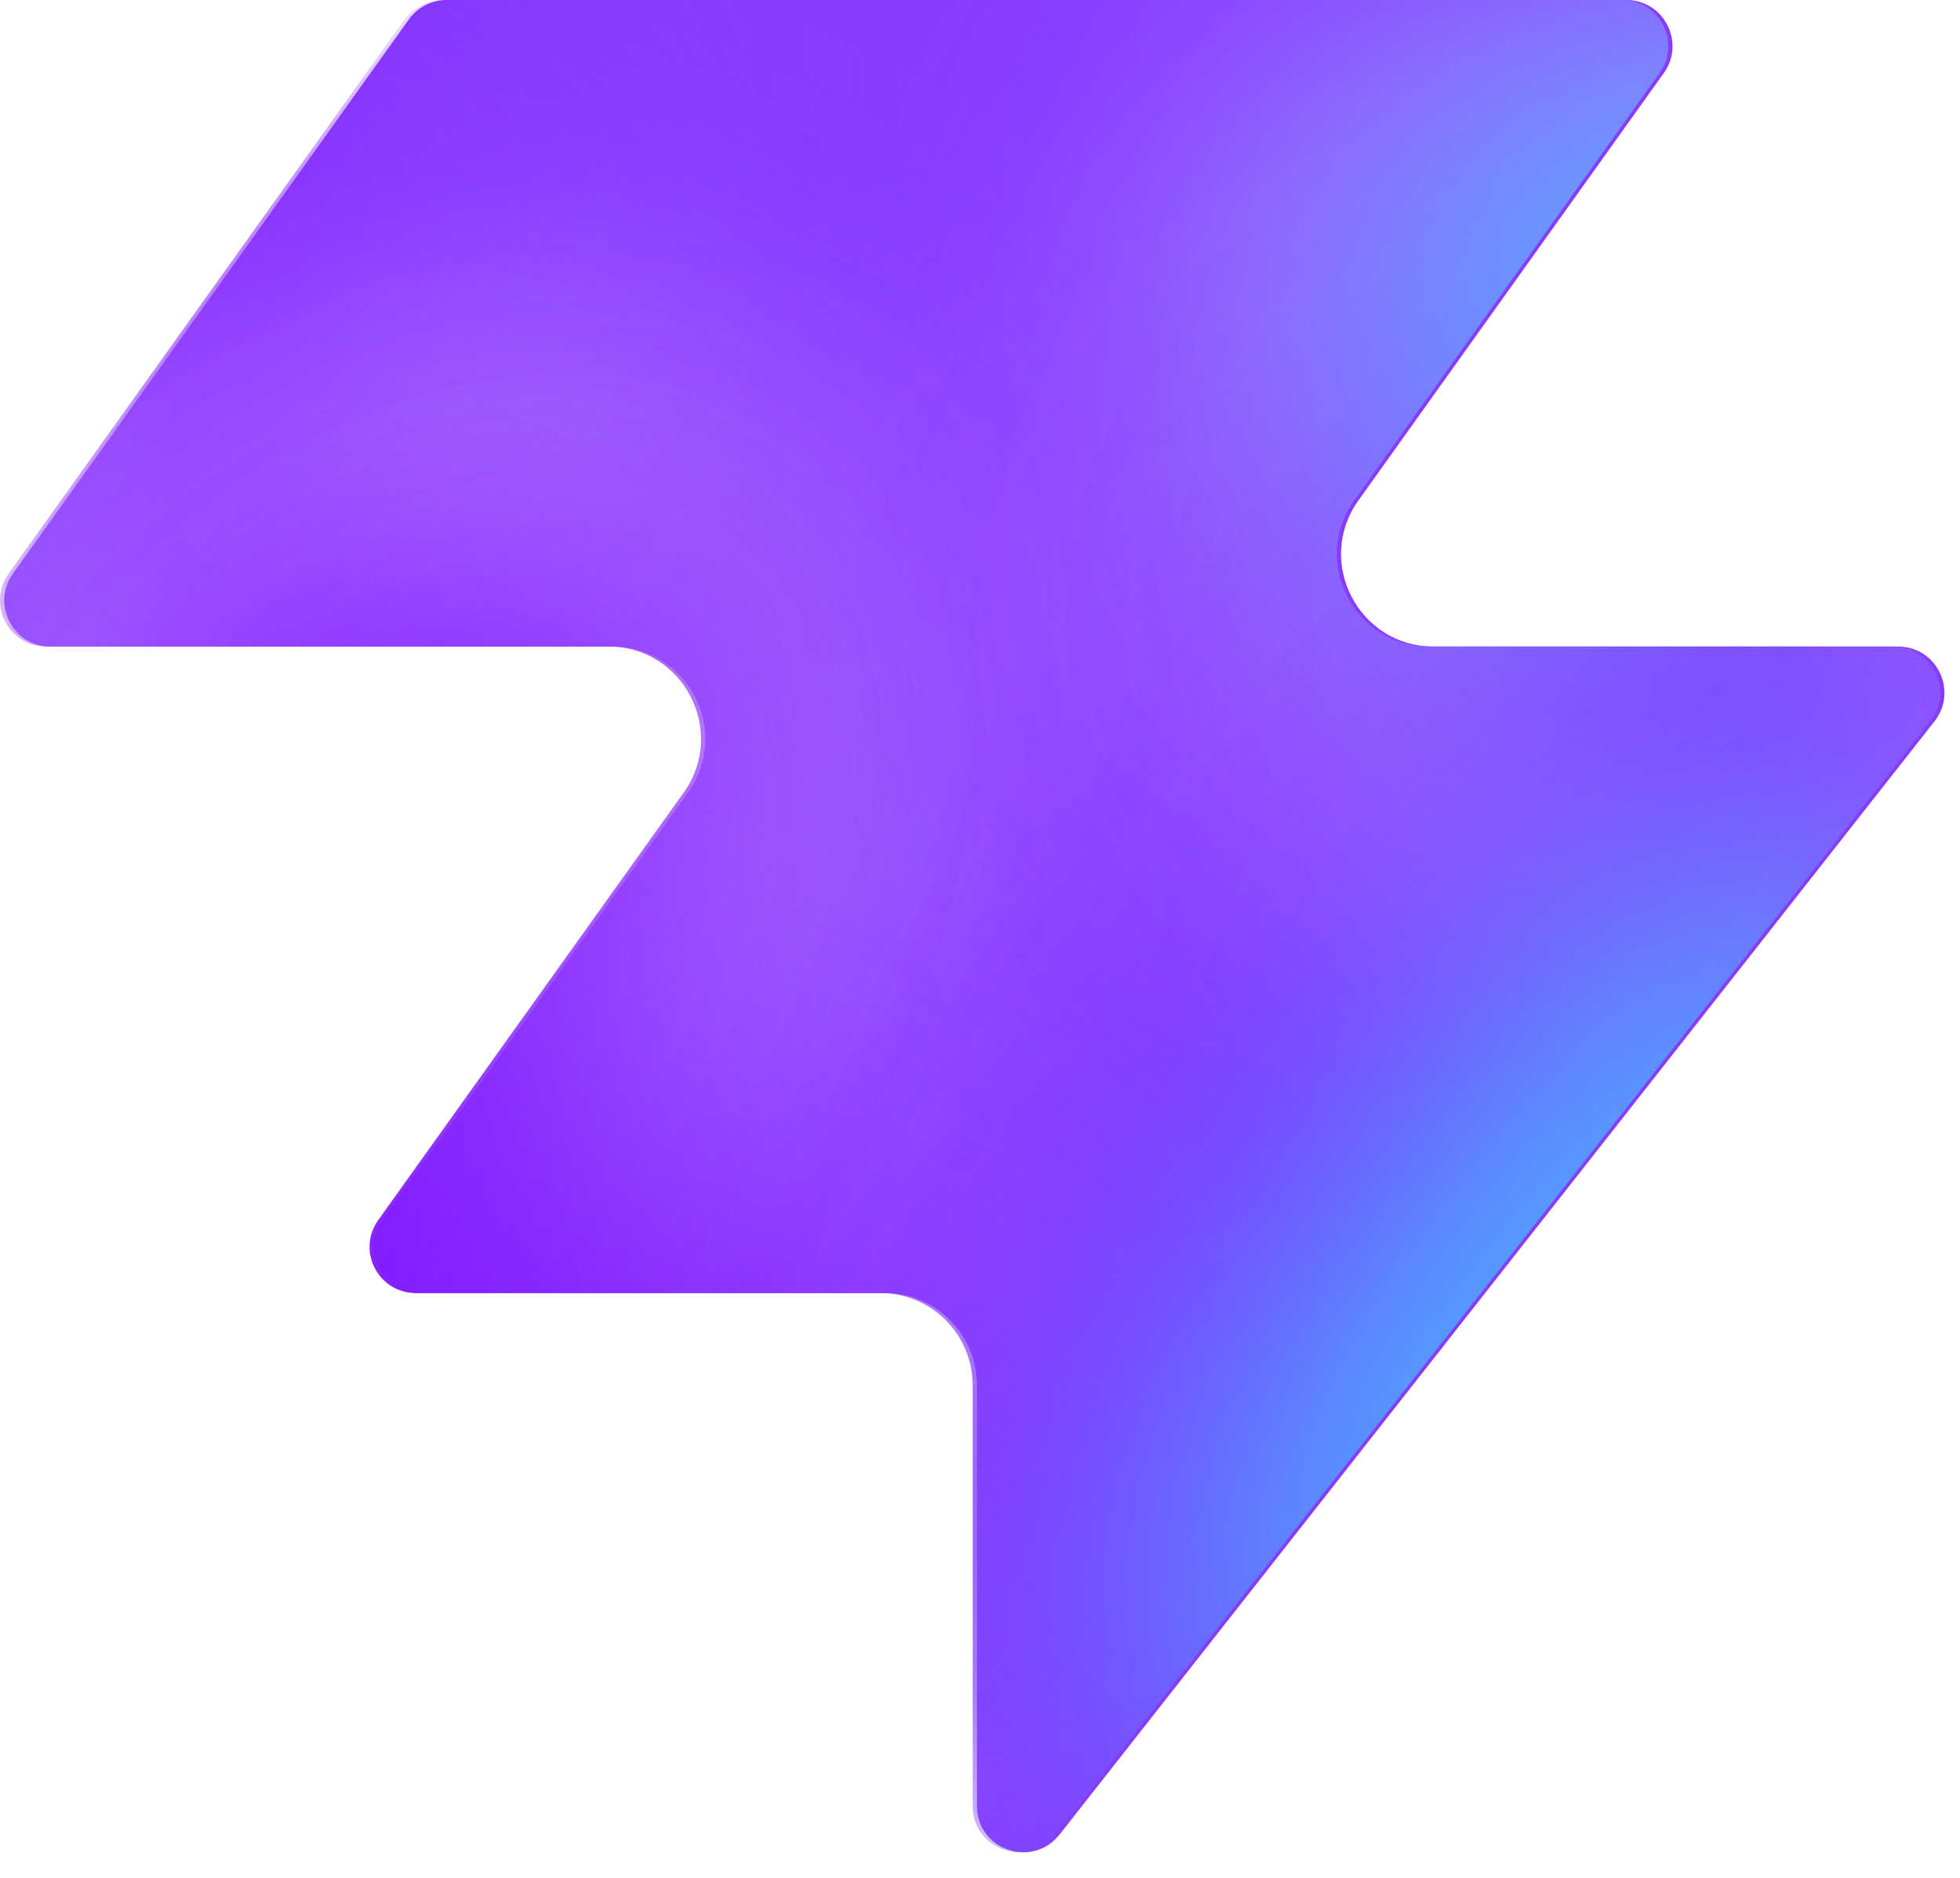
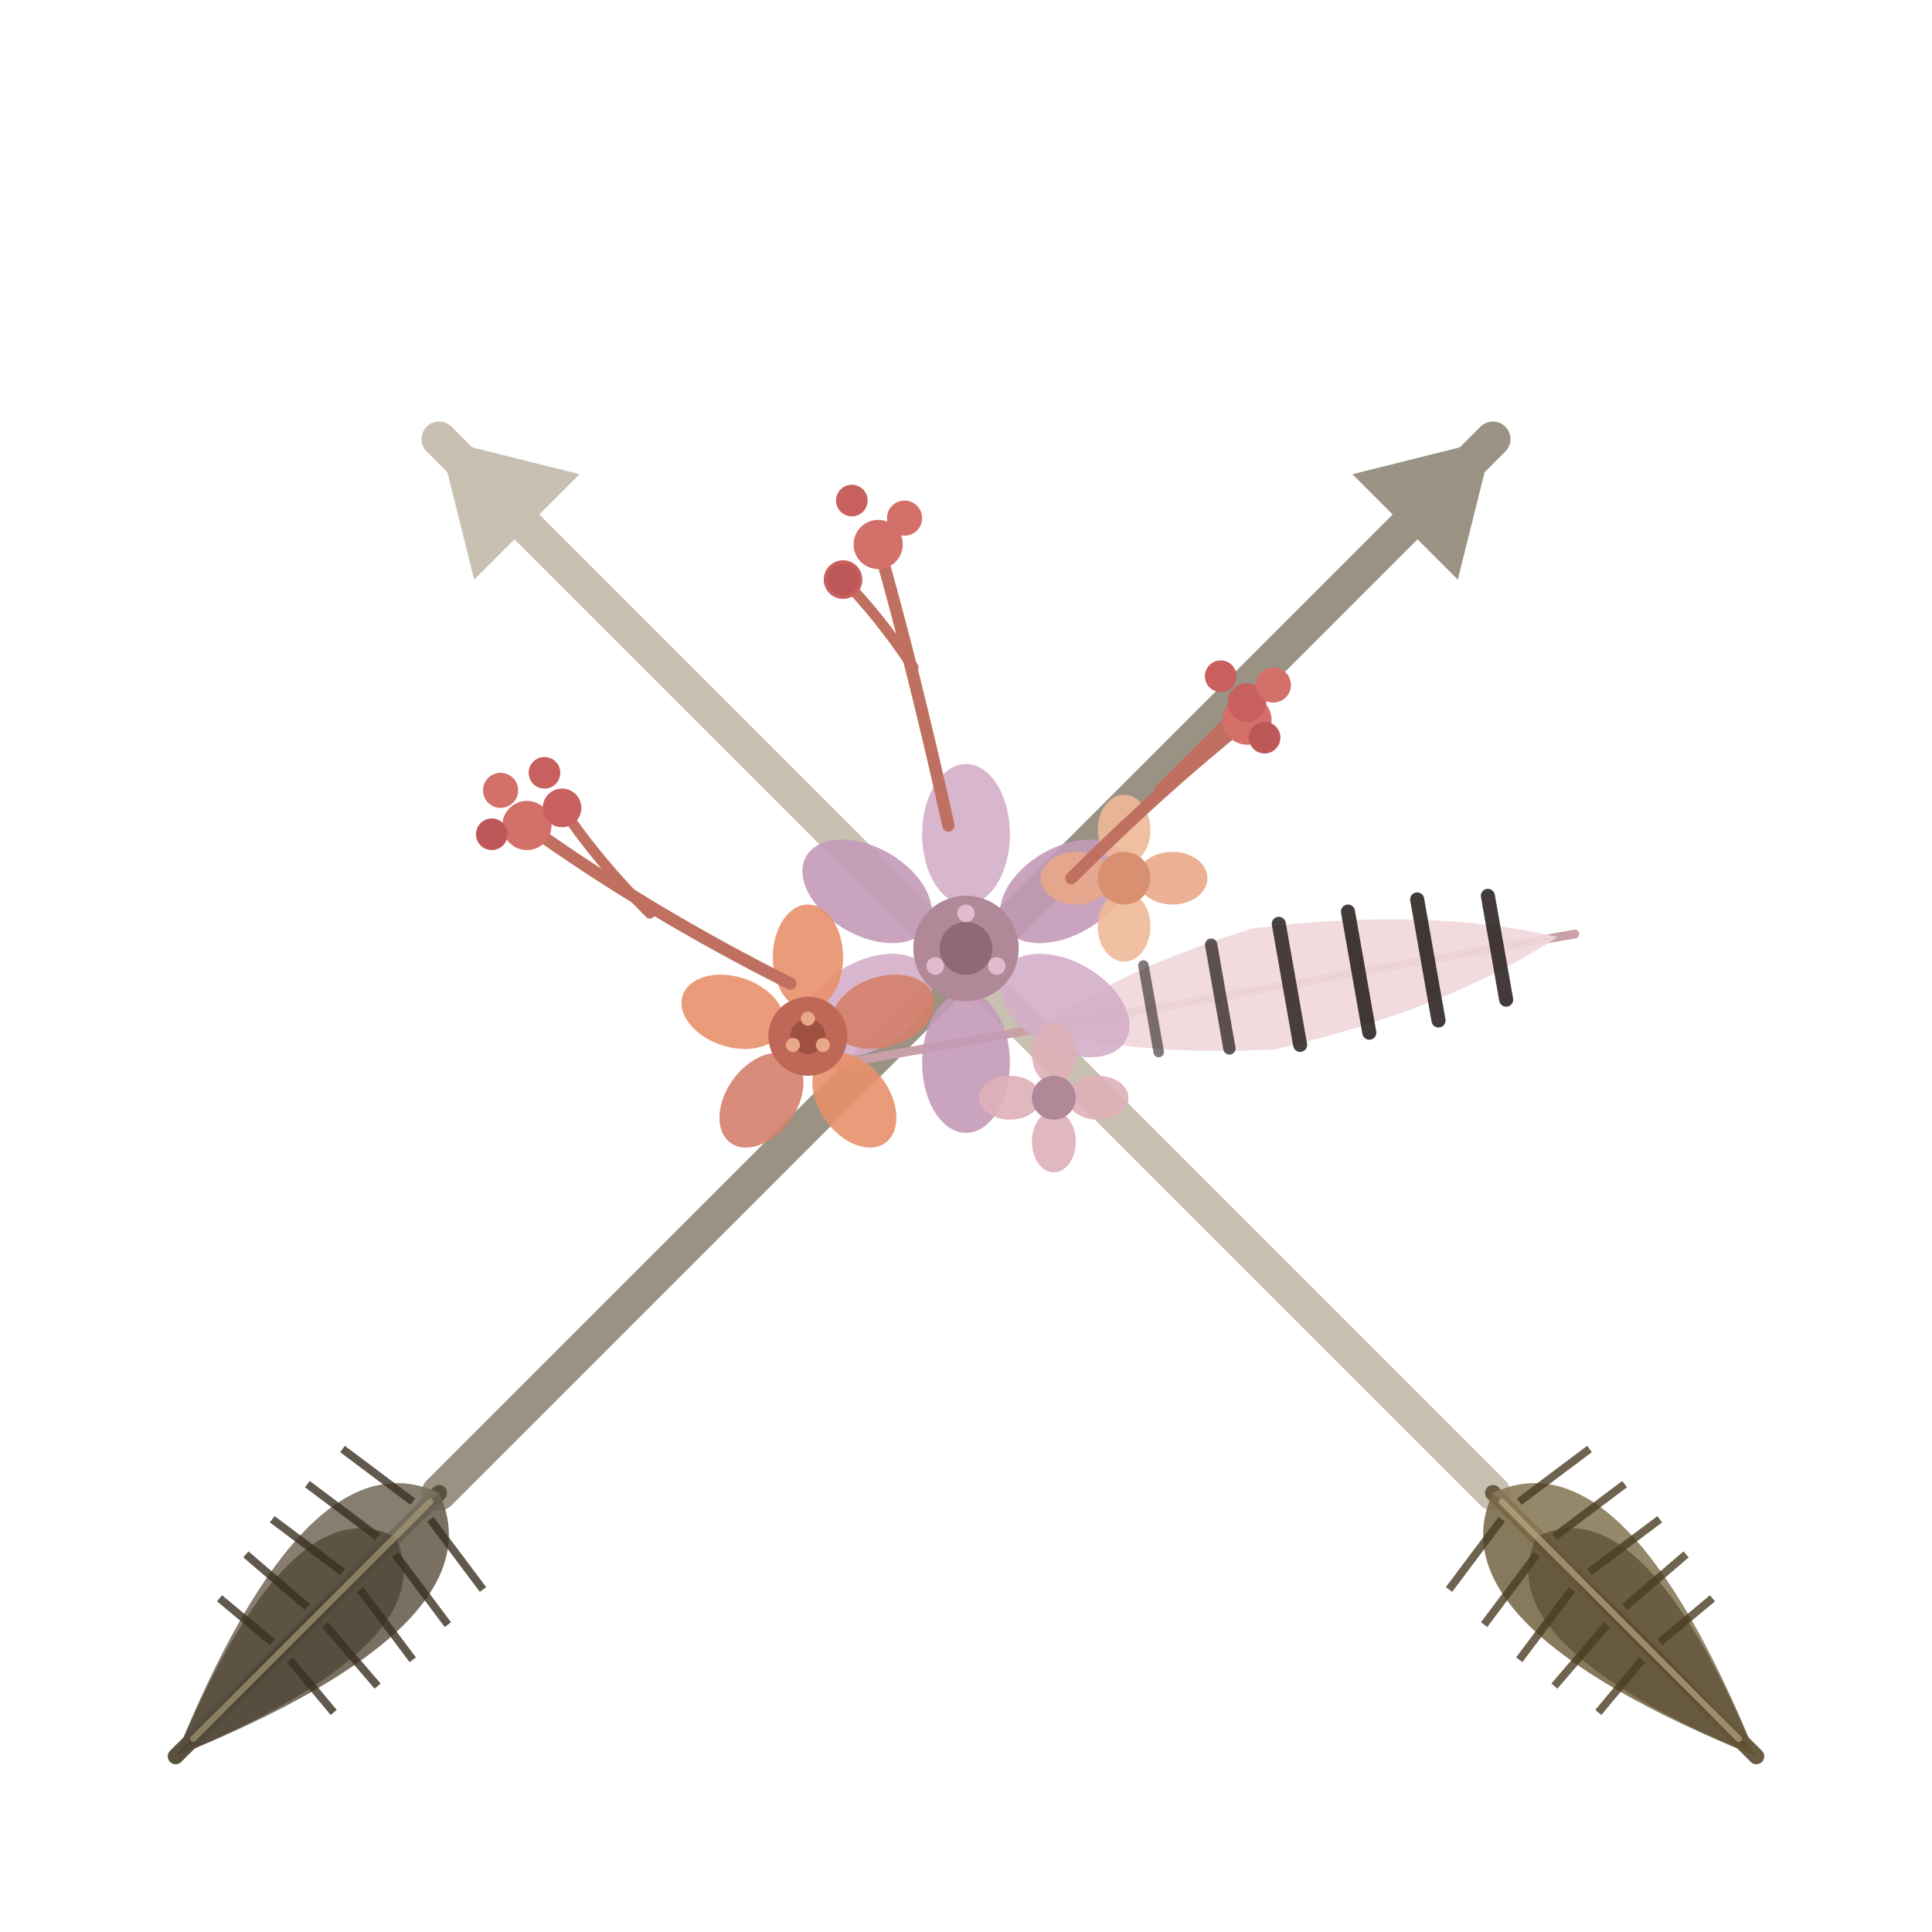
- <svg xmlns="http://www.w3.org/2000/svg" width="48" height="46" fill="none" viewBox="0 0 48 46">
-   <path fill="#863bff" d="M25.946 44.938c-.664.845-2.021.375-2.021-.698V33.937a2.26 2.26 0 0 0-2.262-2.262H10.287c-.92 0-1.456-1.04-.92-1.788l7.48-10.471c1.07-1.497 0-3.578-1.842-3.578H1.237c-.92 0-1.456-1.04-.92-1.788L10.013.474c.214-.297.556-.474.92-.474h28.894c.92 0 1.456 1.04.92 1.788l-7.48 10.471c-1.07 1.498 0 3.579 1.842 3.579h11.377c.943 0 1.473 1.088.89 1.83L25.947 44.94z" style="fill:#863bff;fill:color(display-p3 .525 .23 1);fill-opacity:1" />
-   <mask id="a" width="48" height="46" x="0" y="0" maskUnits="userSpaceOnUse" style="mask-type:alpha">
-     <path fill="#000" d="M25.842 44.938c-.664.844-2.021.375-2.021-.698V33.937a2.26 2.26 0 0 0-2.262-2.262H10.183c-.92 0-1.456-1.04-.92-1.788l7.48-10.471c1.07-1.498 0-3.579-1.842-3.579H1.133c-.92 0-1.456-1.04-.92-1.787L9.91.473c.214-.297.556-.474.92-.474h28.894c.92 0 1.456 1.04.92 1.788l-7.48 10.471c-1.07 1.498 0 3.578 1.842 3.578h11.377c.943 0 1.473 1.088.89 1.832L25.843 44.94z" style="fill:#000;fill-opacity:1" />
-   </mask>
-   <g mask="url(#a)">
-     <g filter="url(#b)">
-       <ellipse cx="5.508" cy="14.704" fill="#ede6ff" rx="5.508" ry="14.704" style="fill:#ede6ff;fill:color(display-p3 .927 .903 1);fill-opacity:1" transform="matrix(.00324 1 1 -.00324 -4.47 31.516)" />
-     </g>
-     <g filter="url(#c)">
-       <ellipse cx="10.399" cy="29.851" fill="#ede6ff" rx="10.399" ry="29.851" style="fill:#ede6ff;fill:color(display-p3 .927 .903 1);fill-opacity:1" transform="matrix(.00324 1 1 -.00324 -39.328 7.883)" />
-     </g>
-     <g filter="url(#d)">
-       <ellipse cx="5.508" cy="30.487" fill="#7e14ff" rx="5.508" ry="30.487" style="fill:#7e14ff;fill:color(display-p3 .492 .077 1);fill-opacity:1" transform="rotate(89.814 -25.913 -14.639)scale(1 -1)" />
-     </g>
-     <g filter="url(#e)">
-       <ellipse cx="5.508" cy="30.599" fill="#7e14ff" rx="5.508" ry="30.599" style="fill:#7e14ff;fill:color(display-p3 .492 .077 1);fill-opacity:1" transform="rotate(89.814 -32.644 -3.334)scale(1 -1)" />
-     </g>
-     <g filter="url(#f)">
-       <ellipse cx="5.508" cy="30.599" fill="#7e14ff" rx="5.508" ry="30.599" style="fill:#7e14ff;fill:color(display-p3 .492 .077 1);fill-opacity:1" transform="matrix(.00324 1 1 -.00324 -34.34 30.47)" />
-     </g>
-     <g filter="url(#g)">
-       <ellipse cx="14.072" cy="22.078" fill="#ede6ff" rx="14.072" ry="22.078" style="fill:#ede6ff;fill:color(display-p3 .927 .903 1);fill-opacity:1" transform="rotate(93.35 24.506 48.493)scale(-1 1)" />
-     </g>
-     <g filter="url(#h)">
-       <ellipse cx="3.47" cy="21.501" fill="#7e14ff" rx="3.47" ry="21.501" style="fill:#7e14ff;fill:color(display-p3 .492 .077 1);fill-opacity:1" transform="rotate(89.009 28.708 47.59)scale(-1 1)" />
-     </g>
-     <g filter="url(#i)">
-       <ellipse cx="3.47" cy="21.501" fill="#7e14ff" rx="3.47" ry="21.501" style="fill:#7e14ff;fill:color(display-p3 .492 .077 1);fill-opacity:1" transform="rotate(89.009 28.708 47.59)scale(-1 1)" />
-     </g>
-     <g filter="url(#j)">
-       <ellipse cx=".387" cy="8.972" fill="#7e14ff" rx="4.407" ry="29.108" style="fill:#7e14ff;fill:color(display-p3 .492 .077 1);fill-opacity:1" transform="rotate(39.51 .387 8.972)" />
-     </g>
-     <g filter="url(#k)">
-       <ellipse cx="47.523" cy="-6.092" fill="#7e14ff" rx="4.407" ry="29.108" style="fill:#7e14ff;fill:color(display-p3 .492 .077 1);fill-opacity:1" transform="rotate(37.892 47.523 -6.092)" />
-     </g>
-     <g filter="url(#l)">
-       <ellipse cx="41.412" cy="6.333" fill="#47bfff" rx="5.971" ry="9.665" style="fill:#47bfff;fill:color(display-p3 .28 .748 1);fill-opacity:1" transform="rotate(37.892 41.412 6.333)" />
-     </g>
-     <g filter="url(#m)">
-       <ellipse cx="-1.879" cy="38.332" fill="#7e14ff" rx="4.407" ry="29.108" style="fill:#7e14ff;fill:color(display-p3 .492 .077 1);fill-opacity:1" transform="rotate(37.892 -1.88 38.332)" />
-     </g>
-     <g filter="url(#n)">
-       <ellipse cx="-1.879" cy="38.332" fill="#7e14ff" rx="4.407" ry="29.108" style="fill:#7e14ff;fill:color(display-p3 .492 .077 1);fill-opacity:1" transform="rotate(37.892 -1.88 38.332)" />
-     </g>
-     <g filter="url(#o)">
-       <ellipse cx="35.651" cy="29.907" fill="#7e14ff" rx="4.407" ry="29.108" style="fill:#7e14ff;fill:color(display-p3 .492 .077 1);fill-opacity:1" transform="rotate(37.892 35.651 29.907)" />
-     </g>
-     <g filter="url(#p)">
-       <ellipse cx="38.418" cy="32.4" fill="#47bfff" rx="5.971" ry="15.297" style="fill:#47bfff;fill:color(display-p3 .28 .748 1);fill-opacity:1" transform="rotate(37.892 38.418 32.4)" />
-     </g>
+ <svg xmlns="http://www.w3.org/2000/svg" class="nav-logo-icon" viewBox="0 0 220 220" fill="none">
+   <line x1="50" y1="50" x2="170" y2="170" stroke="#c8c0b0" stroke-width="4" stroke-linecap="round" />
+   <polygon points="50,50 66,54 54,66" fill="#c8c0b0" />
+   <line x1="170" y1="170" x2="200" y2="200" stroke="#6a5c42" stroke-width="1.8" stroke-linecap="round" />
+   <path d="M170,170 Q185,163 200,200 Q183,185 170,170Z" fill="#8a7a5a" opacity="0.9" />
+   <path d="M170,170 Q163,185 200,200 Q185,183 170,170Z" fill="#7a6a4a" opacity="0.9" />
+   <path d="M175,175 Q187,169 200,200 Q186,188 175,175Z" fill="#5a4c30" opacity="0.7" />
+   <path d="M175,175 Q169,187 200,200 Q188,186 175,175Z" fill="#5a4c30" opacity="0.7" />
+   <line x1="173" y1="171" x2="181" y2="165" stroke="#4a3c22" stroke-width="0.9" opacity="0.8" />
+   <line x1="177" y1="175" x2="185" y2="169" stroke="#4a3c22" stroke-width="0.9" opacity="0.8" />
+   <line x1="181" y1="179" x2="189" y2="173" stroke="#4a3c22" stroke-width="0.9" opacity="0.8" />
+   <line x1="185" y1="183" x2="192" y2="177" stroke="#4a3c22" stroke-width="0.9" opacity="0.8" />
+   <line x1="189" y1="187" x2="195" y2="182" stroke="#4a3c22" stroke-width="0.9" opacity="0.8" />
+   <line x1="171" y1="173" x2="165" y2="181" stroke="#4a3c22" stroke-width="0.9" opacity="0.8" />
+   <line x1="175" y1="177" x2="169" y2="185" stroke="#4a3c22" stroke-width="0.9" opacity="0.8" />
+   <line x1="179" y1="181" x2="173" y2="189" stroke="#4a3c22" stroke-width="0.9" opacity="0.8" />
+   <line x1="183" y1="185" x2="177" y2="192" stroke="#4a3c22" stroke-width="0.9" opacity="0.8" />
+   <line x1="187" y1="189" x2="182" y2="195" stroke="#4a3c22" stroke-width="0.9" opacity="0.8" />
+   <line x1="171" y1="171" x2="198" y2="198" stroke="#c8b890" stroke-width="0.7" opacity="0.6" stroke-linecap="round" />
+   <line x1="170" y1="50" x2="50" y2="170" stroke="#9a9282" stroke-width="4" stroke-linecap="round" />
+   <polygon points="170,50 154,54 166,66" fill="#9a9282" />
+   <line x1="50" y1="170" x2="20" y2="200" stroke="#5a5040" stroke-width="1.8" stroke-linecap="round" />
+   <path d="M50,170 Q35,163 20,200 Q37,185 50,170Z" fill="#7a7060" opacity="0.9" />
+   <path d="M50,170 Q57,185 20,200 Q35,183 50,170Z" fill="#6a6050" opacity="0.9" />
+   <path d="M45,175 Q33,169 20,200 Q34,188 45,175Z" fill="#4a4030" opacity="0.7" />
+   <path d="M45,175 Q51,187 20,200 Q32,186 45,175Z" fill="#4a4030" opacity="0.7" />
+   <line x1="47" y1="171" x2="39" y2="165" stroke="#3a3020" stroke-width="0.9" opacity="0.8" />
+   <line x1="43" y1="175" x2="35" y2="169" stroke="#3a3020" stroke-width="0.9" opacity="0.8" />
+   <line x1="39" y1="179" x2="31" y2="173" stroke="#3a3020" stroke-width="0.9" opacity="0.8" />
+   <line x1="35" y1="183" x2="28" y2="177" stroke="#3a3020" stroke-width="0.9" opacity="0.8" />
+   <line x1="31" y1="187" x2="25" y2="182" stroke="#3a3020" stroke-width="0.9" opacity="0.8" />
+   <line x1="49" y1="173" x2="55" y2="181" stroke="#3a3020" stroke-width="0.9" opacity="0.8" />
+   <line x1="45" y1="177" x2="51" y2="185" stroke="#3a3020" stroke-width="0.9" opacity="0.8" />
+   <line x1="41" y1="181" x2="47" y2="189" stroke="#3a3020" stroke-width="0.9" opacity="0.8" />
+   <line x1="37" y1="185" x2="43" y2="192" stroke="#3a3020" stroke-width="0.9" opacity="0.8" />
+   <line x1="33" y1="189" x2="38" y2="195" stroke="#3a3020" stroke-width="0.9" opacity="0.8" />
+   <line x1="49" y1="171" x2="22" y2="198" stroke="#b0a880" stroke-width="0.7" opacity="0.6" stroke-linecap="round" />
+   <g transform="translate(136,114) rotate(170)">
+     <line x1="-44" y1="0" x2="44" y2="0" stroke="#c8a0a8" stroke-width="1" stroke-linecap="round" />
+     <path d="M-42,0 Q-28,-6 -8,-7 Q8,-5 18,0Z" fill="#f0d8dc" opacity="0.92" />
+     <path d="M-42,0 Q-28,6 -8,7 Q8,5 18,0Z" fill="#f0d8dc" opacity="0.92" />
+     <line x1="-35" y1="-6" x2="-35" y2="6" stroke="#2a2020" stroke-width="1.6" opacity="0.88" stroke-linecap="round" />
+     <line x1="-27" y1="-7" x2="-27" y2="7" stroke="#2a2020" stroke-width="1.6" opacity="0.88" stroke-linecap="round" />
+     <line x1="-19" y1="-7" x2="-19" y2="7" stroke="#2a2020" stroke-width="1.6" opacity="0.88" stroke-linecap="round" />
+     <line x1="-11" y1="-7" x2="-11" y2="7" stroke="#2a2020" stroke-width="1.6" opacity="0.85" stroke-linecap="round" />
+     <line x1="-3" y1="-6" x2="-3" y2="6" stroke="#2a2020" stroke-width="1.4" opacity="0.75" stroke-linecap="round" />
+     <line x1="5" y1="-5" x2="5" y2="5" stroke="#2a2020" stroke-width="1.2" opacity="0.6" stroke-linecap="round" />
  </g>
-   <defs>
-     <filter id="b" width="60.045" height="41.654" x="-19.77" y="16.149" color-interpolation-filters="sRGB" filterUnits="userSpaceOnUse">
-       <feFlood flood-opacity="0" result="BackgroundImageFix" />
-       <feBlend in="SourceGraphic" in2="BackgroundImageFix" result="shape" />
-       <feGaussianBlur result="effect1_foregroundBlur_2002_17158" stdDeviation="7.659" />
-     </filter>
-     <filter id="c" width="90.34" height="51.437" x="-54.613" y="-7.533" color-interpolation-filters="sRGB" filterUnits="userSpaceOnUse">
-       <feFlood flood-opacity="0" result="BackgroundImageFix" />
-       <feBlend in="SourceGraphic" in2="BackgroundImageFix" result="shape" />
-       <feGaussianBlur result="effect1_foregroundBlur_2002_17158" stdDeviation="7.659" />
-     </filter>
-     <filter id="d" width="79.355" height="29.4" x="-49.64" y="2.03" color-interpolation-filters="sRGB" filterUnits="userSpaceOnUse">
-       <feFlood flood-opacity="0" result="BackgroundImageFix" />
-       <feBlend in="SourceGraphic" in2="BackgroundImageFix" result="shape" />
-       <feGaussianBlur result="effect1_foregroundBlur_2002_17158" stdDeviation="4.596" />
-     </filter>
-     <filter id="e" width="79.579" height="29.4" x="-45.045" y="20.029" color-interpolation-filters="sRGB" filterUnits="userSpaceOnUse">
-       <feFlood flood-opacity="0" result="BackgroundImageFix" />
-       <feBlend in="SourceGraphic" in2="BackgroundImageFix" result="shape" />
-       <feGaussianBlur result="effect1_foregroundBlur_2002_17158" stdDeviation="4.596" />
-     </filter>
-     <filter id="f" width="79.579" height="29.4" x="-43.513" y="21.178" color-interpolation-filters="sRGB" filterUnits="userSpaceOnUse">
-       <feFlood flood-opacity="0" result="BackgroundImageFix" />
-       <feBlend in="SourceGraphic" in2="BackgroundImageFix" result="shape" />
-       <feGaussianBlur result="effect1_foregroundBlur_2002_17158" stdDeviation="4.596" />
-     </filter>
-     <filter id="g" width="74.749" height="58.852" x="15.756" y="-17.901" color-interpolation-filters="sRGB" filterUnits="userSpaceOnUse">
-       <feFlood flood-opacity="0" result="BackgroundImageFix" />
-       <feBlend in="SourceGraphic" in2="BackgroundImageFix" result="shape" />
-       <feGaussianBlur result="effect1_foregroundBlur_2002_17158" stdDeviation="7.659" />
-     </filter>
-     <filter id="h" width="61.377" height="25.362" x="23.548" y="2.284" color-interpolation-filters="sRGB" filterUnits="userSpaceOnUse">
-       <feFlood flood-opacity="0" result="BackgroundImageFix" />
-       <feBlend in="SourceGraphic" in2="BackgroundImageFix" result="shape" />
-       <feGaussianBlur result="effect1_foregroundBlur_2002_17158" stdDeviation="4.596" />
-     </filter>
-     <filter id="i" width="61.377" height="25.362" x="23.548" y="2.284" color-interpolation-filters="sRGB" filterUnits="userSpaceOnUse">
-       <feFlood flood-opacity="0" result="BackgroundImageFix" />
-       <feBlend in="SourceGraphic" in2="BackgroundImageFix" result="shape" />
-       <feGaussianBlur result="effect1_foregroundBlur_2002_17158" stdDeviation="4.596" />
-     </filter>
-     <filter id="j" width="56.045" height="63.649" x="-27.636" y="-22.853" color-interpolation-filters="sRGB" filterUnits="userSpaceOnUse">
-       <feFlood flood-opacity="0" result="BackgroundImageFix" />
-       <feBlend in="SourceGraphic" in2="BackgroundImageFix" result="shape" />
-       <feGaussianBlur result="effect1_foregroundBlur_2002_17158" stdDeviation="4.596" />
-     </filter>
-     <filter id="k" width="54.814" height="64.646" x="20.116" y="-38.415" color-interpolation-filters="sRGB" filterUnits="userSpaceOnUse">
-       <feFlood flood-opacity="0" result="BackgroundImageFix" />
-       <feBlend in="SourceGraphic" in2="BackgroundImageFix" result="shape" />
-       <feGaussianBlur result="effect1_foregroundBlur_2002_17158" stdDeviation="4.596" />
-     </filter>
-     <filter id="l" width="33.541" height="35.313" x="24.641" y="-11.323" color-interpolation-filters="sRGB" filterUnits="userSpaceOnUse">
-       <feFlood flood-opacity="0" result="BackgroundImageFix" />
-       <feBlend in="SourceGraphic" in2="BackgroundImageFix" result="shape" />
-       <feGaussianBlur result="effect1_foregroundBlur_2002_17158" stdDeviation="4.596" />
-     </filter>
-     <filter id="m" width="54.814" height="64.646" x="-29.286" y="6.009" color-interpolation-filters="sRGB" filterUnits="userSpaceOnUse">
-       <feFlood flood-opacity="0" result="BackgroundImageFix" />
-       <feBlend in="SourceGraphic" in2="BackgroundImageFix" result="shape" />
-       <feGaussianBlur result="effect1_foregroundBlur_2002_17158" stdDeviation="4.596" />
-     </filter>
-     <filter id="n" width="54.814" height="64.646" x="-29.286" y="6.009" color-interpolation-filters="sRGB" filterUnits="userSpaceOnUse">
-       <feFlood flood-opacity="0" result="BackgroundImageFix" />
-       <feBlend in="SourceGraphic" in2="BackgroundImageFix" result="shape" />
-       <feGaussianBlur result="effect1_foregroundBlur_2002_17158" stdDeviation="4.596" />
-     </filter>
-     <filter id="o" width="54.814" height="64.646" x="8.244" y="-2.416" color-interpolation-filters="sRGB" filterUnits="userSpaceOnUse">
-       <feFlood flood-opacity="0" result="BackgroundImageFix" />
-       <feBlend in="SourceGraphic" in2="BackgroundImageFix" result="shape" />
-       <feGaussianBlur result="effect1_foregroundBlur_2002_17158" stdDeviation="4.596" />
-     </filter>
-     <filter id="p" width="39.409" height="43.623" x="18.713" y="10.588" color-interpolation-filters="sRGB" filterUnits="userSpaceOnUse">
-       <feFlood flood-opacity="0" result="BackgroundImageFix" />
-       <feBlend in="SourceGraphic" in2="BackgroundImageFix" result="shape" />
-       <feGaussianBlur result="effect1_foregroundBlur_2002_17158" stdDeviation="4.596" />
-     </filter>
-   </defs>
+   <g transform="translate(110,108)">
+     <ellipse cx="0" cy="-13" rx="5" ry="8" fill="#d4aec8" opacity="0.9" transform="rotate(0)" />
+     <ellipse cx="0" cy="-13" rx="5" ry="8" fill="#c49ab8" opacity="0.9" transform="rotate(60)" />
+     <ellipse cx="0" cy="-13" rx="5" ry="8" fill="#d4aec8" opacity="0.9" transform="rotate(120)" />
+     <ellipse cx="0" cy="-13" rx="5" ry="8" fill="#c49ab8" opacity="0.9" transform="rotate(180)" />
+     <ellipse cx="0" cy="-13" rx="5" ry="8" fill="#d4aec8" opacity="0.9" transform="rotate(240)" />
+     <ellipse cx="0" cy="-13" rx="5" ry="8" fill="#c49ab8" opacity="0.9" transform="rotate(300)" />
+     <circle cx="0" cy="0" r="6" fill="#b08898" />
+     <circle cx="0" cy="0" r="3" fill="#906878" />
+     <circle cx="0" cy="-4" r="1" fill="#e8c0d0" opacity="0.9" />
+     <circle cx="3.5" cy="2" r="1" fill="#e8c0d0" opacity="0.9" />
+     <circle cx="-3.5" cy="2" r="1" fill="#e8c0d0" opacity="0.9" />
+   </g>
+   <g transform="translate(92,118)">
+     <ellipse cx="0" cy="-9" rx="4" ry="6" fill="#e8906a" opacity="0.9" transform="rotate(0)" />
+     <ellipse cx="0" cy="-9" rx="4" ry="6" fill="#d4806a" opacity="0.9" transform="rotate(72)" />
+     <ellipse cx="0" cy="-9" rx="4" ry="6" fill="#e8906a" opacity="0.9" transform="rotate(144)" />
+     <ellipse cx="0" cy="-9" rx="4" ry="6" fill="#d4806a" opacity="0.9" transform="rotate(216)" />
+     <ellipse cx="0" cy="-9" rx="4" ry="6" fill="#e8906a" opacity="0.9" transform="rotate(288)" />
+     <circle cx="0" cy="0" r="4.5" fill="#c06858" />
+     <circle cx="0" cy="0" r="2" fill="#a05040" />
+     <circle cx="0" cy="-2" r="0.8" fill="#f0b090" opacity="0.9" />
+     <circle cx="1.7" cy="1" r="0.8" fill="#f0b090" opacity="0.9" />
+     <circle cx="-1.7" cy="1" r="0.8" fill="#f0b090" opacity="0.9" />
+   </g>
+   <g transform="translate(128,100)">
+     <ellipse cx="0" cy="-5.5" rx="3" ry="4" fill="#f0b898" opacity="0.9" transform="rotate(0)" />
+     <ellipse cx="0" cy="-5.5" rx="3" ry="4" fill="#e8a888" opacity="0.9" transform="rotate(90)" />
+     <ellipse cx="0" cy="-5.5" rx="3" ry="4" fill="#f0b898" opacity="0.9" transform="rotate(180)" />
+     <ellipse cx="0" cy="-5.5" rx="3" ry="4" fill="#e8a888" opacity="0.9" transform="rotate(270)" />
+     <circle cx="0" cy="0" r="3" fill="#d89070" />
+   </g>
+   <g transform="translate(120,125)">
+     <ellipse cx="0" cy="-5" rx="2.5" ry="3.5" fill="#deb0b8" opacity="0.9" transform="rotate(0)" />
+     <ellipse cx="0" cy="-5" rx="2.5" ry="3.5" fill="#deb0b8" opacity="0.9" transform="rotate(90)" />
+     <ellipse cx="0" cy="-5" rx="2.5" ry="3.5" fill="#deb0b8" opacity="0.9" transform="rotate(180)" />
+     <ellipse cx="0" cy="-5" rx="2.5" ry="3.5" fill="#deb0b8" opacity="0.9" transform="rotate(270)" />
+     <circle cx="0" cy="0" r="2.5" fill="#b08898" />
+   </g>
+   <path d="M108,94 Q104,76 100,62" stroke="#c07060" stroke-width="1.4" fill="none" stroke-linecap="round" />
+   <path d="M104,76 Q100,70 96,66" stroke="#c07060" stroke-width="1.2" fill="none" stroke-linecap="round" />
+   <circle cx="100" cy="62" r="2.8" fill="#d4706a" />
+   <circle cx="96" cy="66" r="2.2" fill="#c86060" />
+   <circle cx="103" cy="59" r="2" fill="#d4706a" />
+   <circle cx="97" cy="57" r="1.8" fill="#c86060" />
+   <circle cx="96" cy="66" r="1.8" fill="#be5858" />
+   <path d="M90,112 Q74,104 60,94" stroke="#c07060" stroke-width="1.4" fill="none" stroke-linecap="round" />
+   <path d="M74,104 Q68,98 64,92" stroke="#c07060" stroke-width="1.2" fill="none" stroke-linecap="round" />
+   <circle cx="60" cy="94" r="2.8" fill="#d4706a" />
+   <circle cx="64" cy="92" r="2.2" fill="#c86060" />
+   <circle cx="57" cy="90" r="2" fill="#d4706a" />
+   <circle cx="62" cy="88" r="1.8" fill="#c86060" />
+   <circle cx="56" cy="95" r="1.8" fill="#be5858" />
+   <path d="M122,100 Q132,90 142,82" stroke="#c07060" stroke-width="1.4" fill="none" stroke-linecap="round" />
+   <path d="M132,90 Q138,84 142,80" stroke="#c07060" stroke-width="1.2" fill="none" stroke-linecap="round" />
+   <circle cx="142" cy="82" r="2.8" fill="#d4706a" />
+   <circle cx="142" cy="80" r="2.2" fill="#c86060" />
+   <circle cx="145" cy="78" r="2" fill="#d4706a" />
+   <circle cx="139" cy="77" r="1.8" fill="#c86060" />
+   <circle cx="144" cy="84" r="1.8" fill="#be5858" />
</svg>
